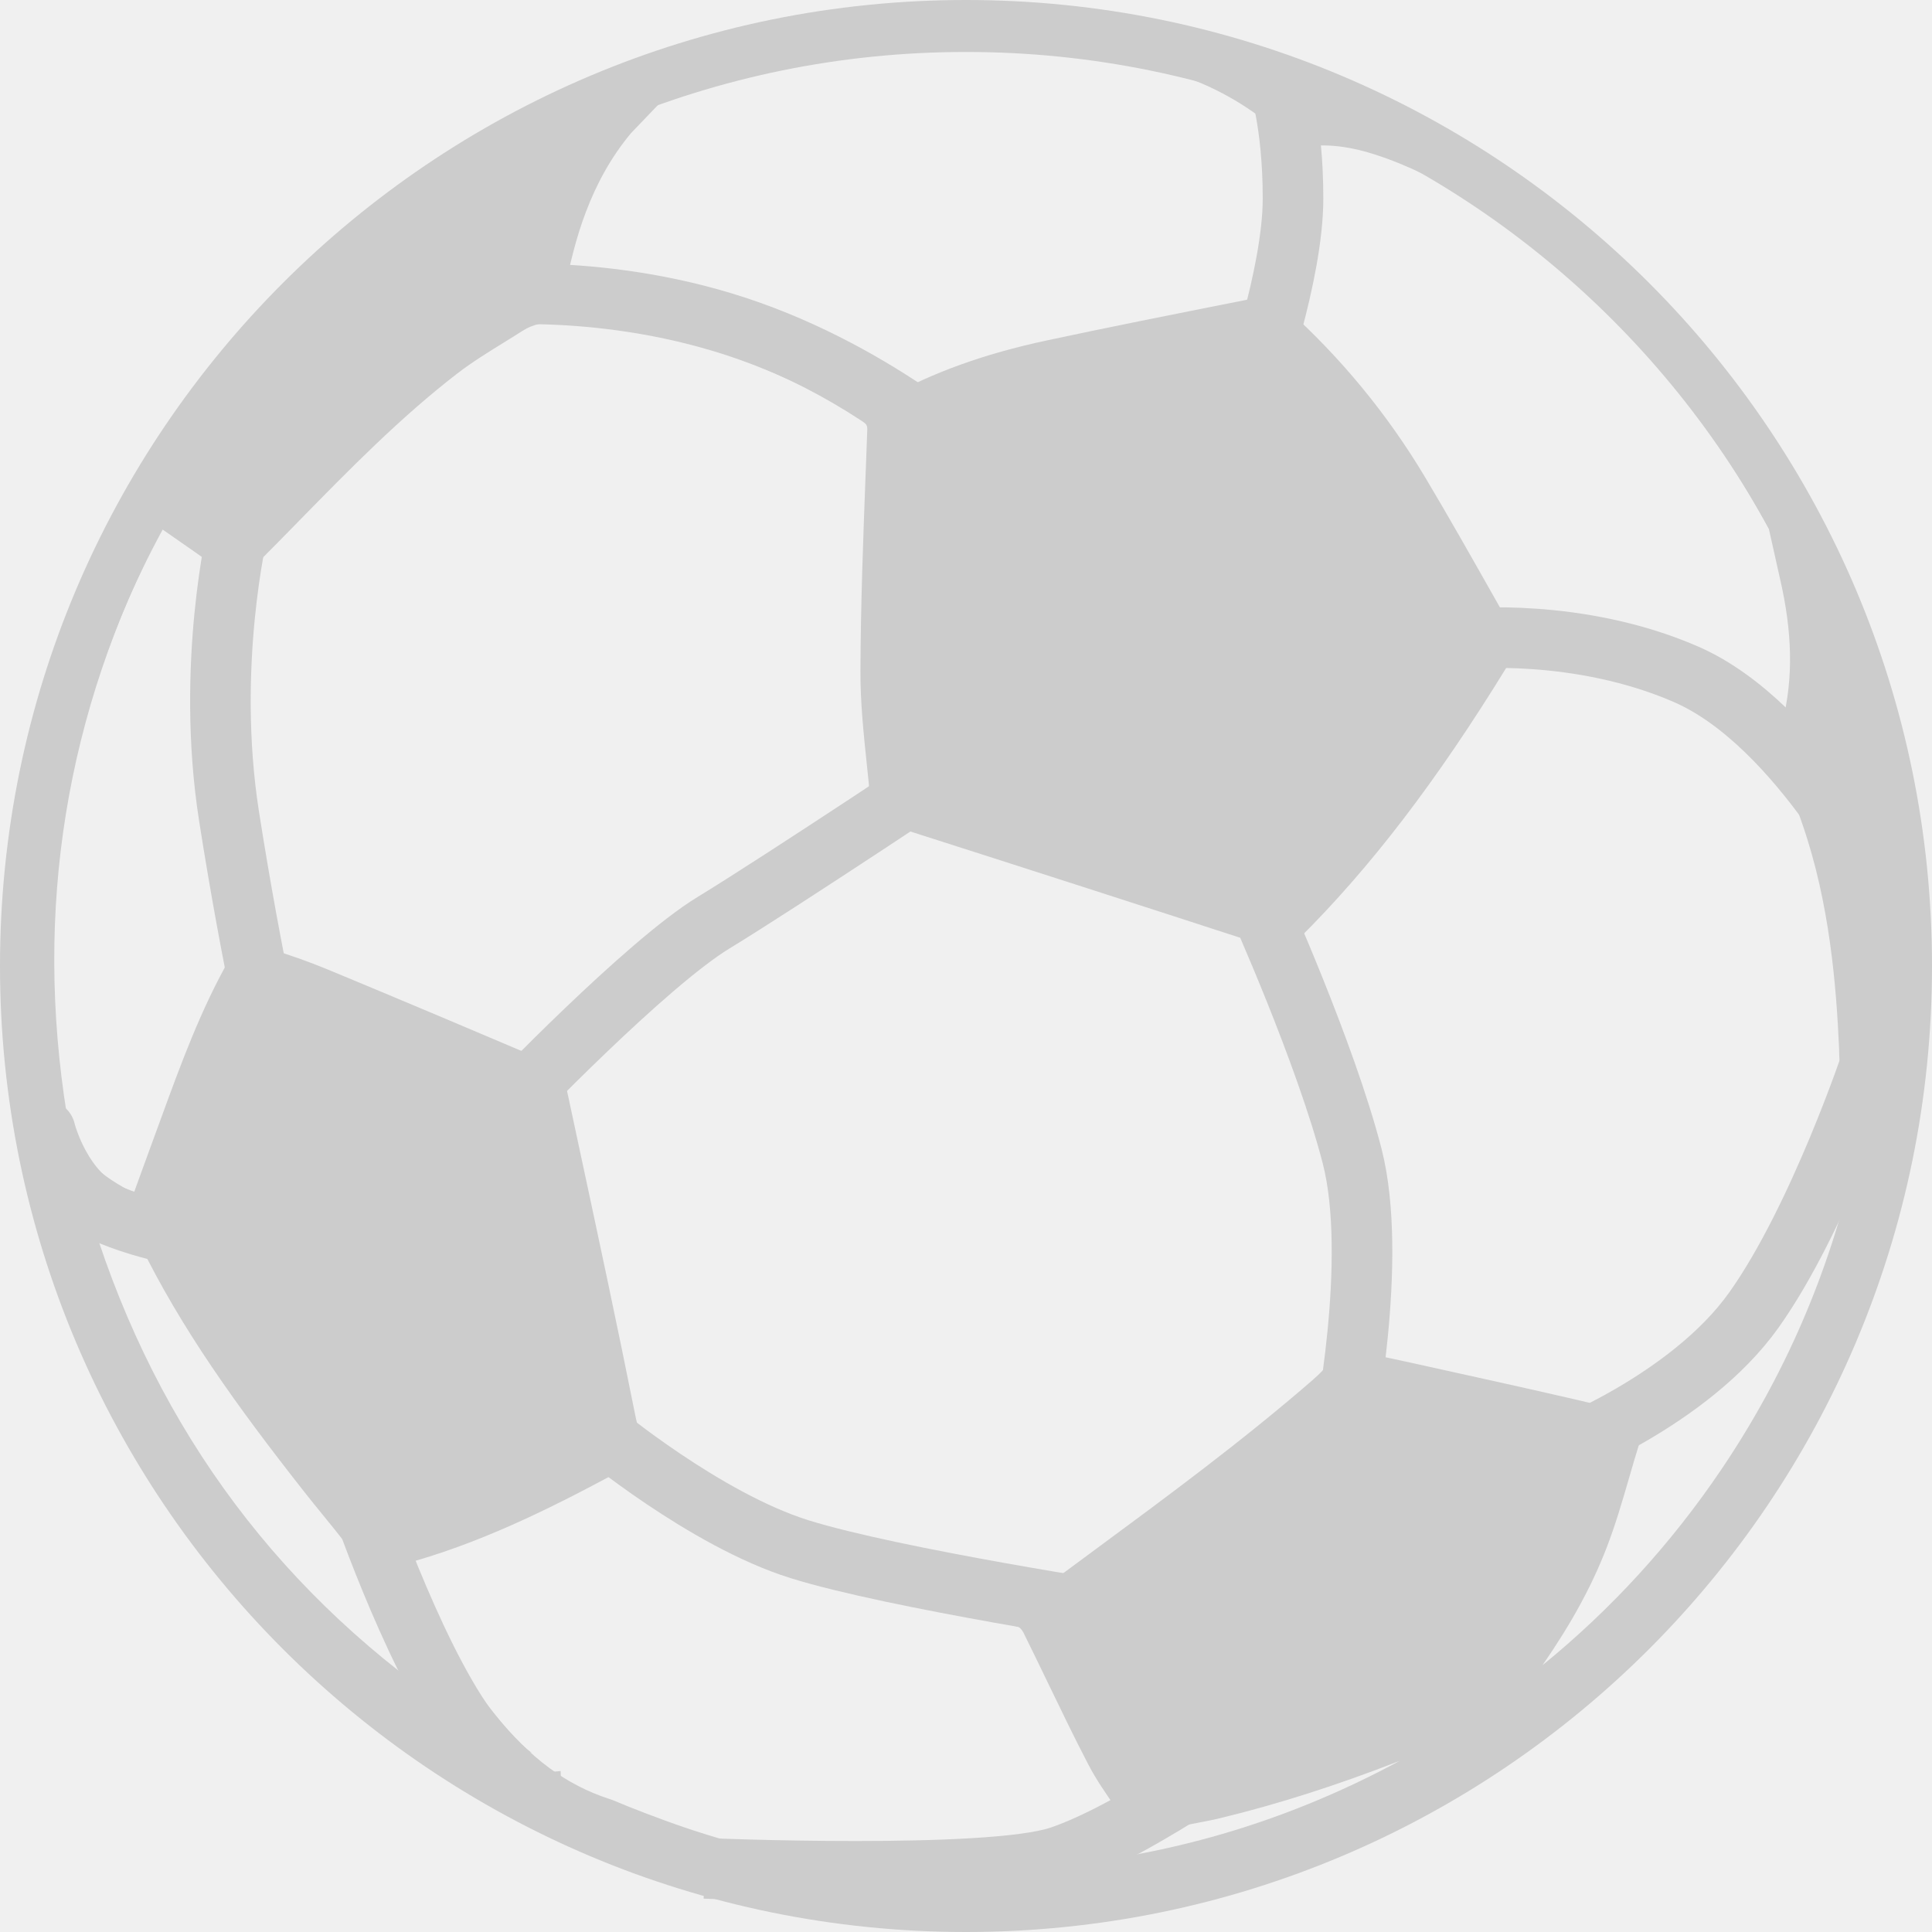
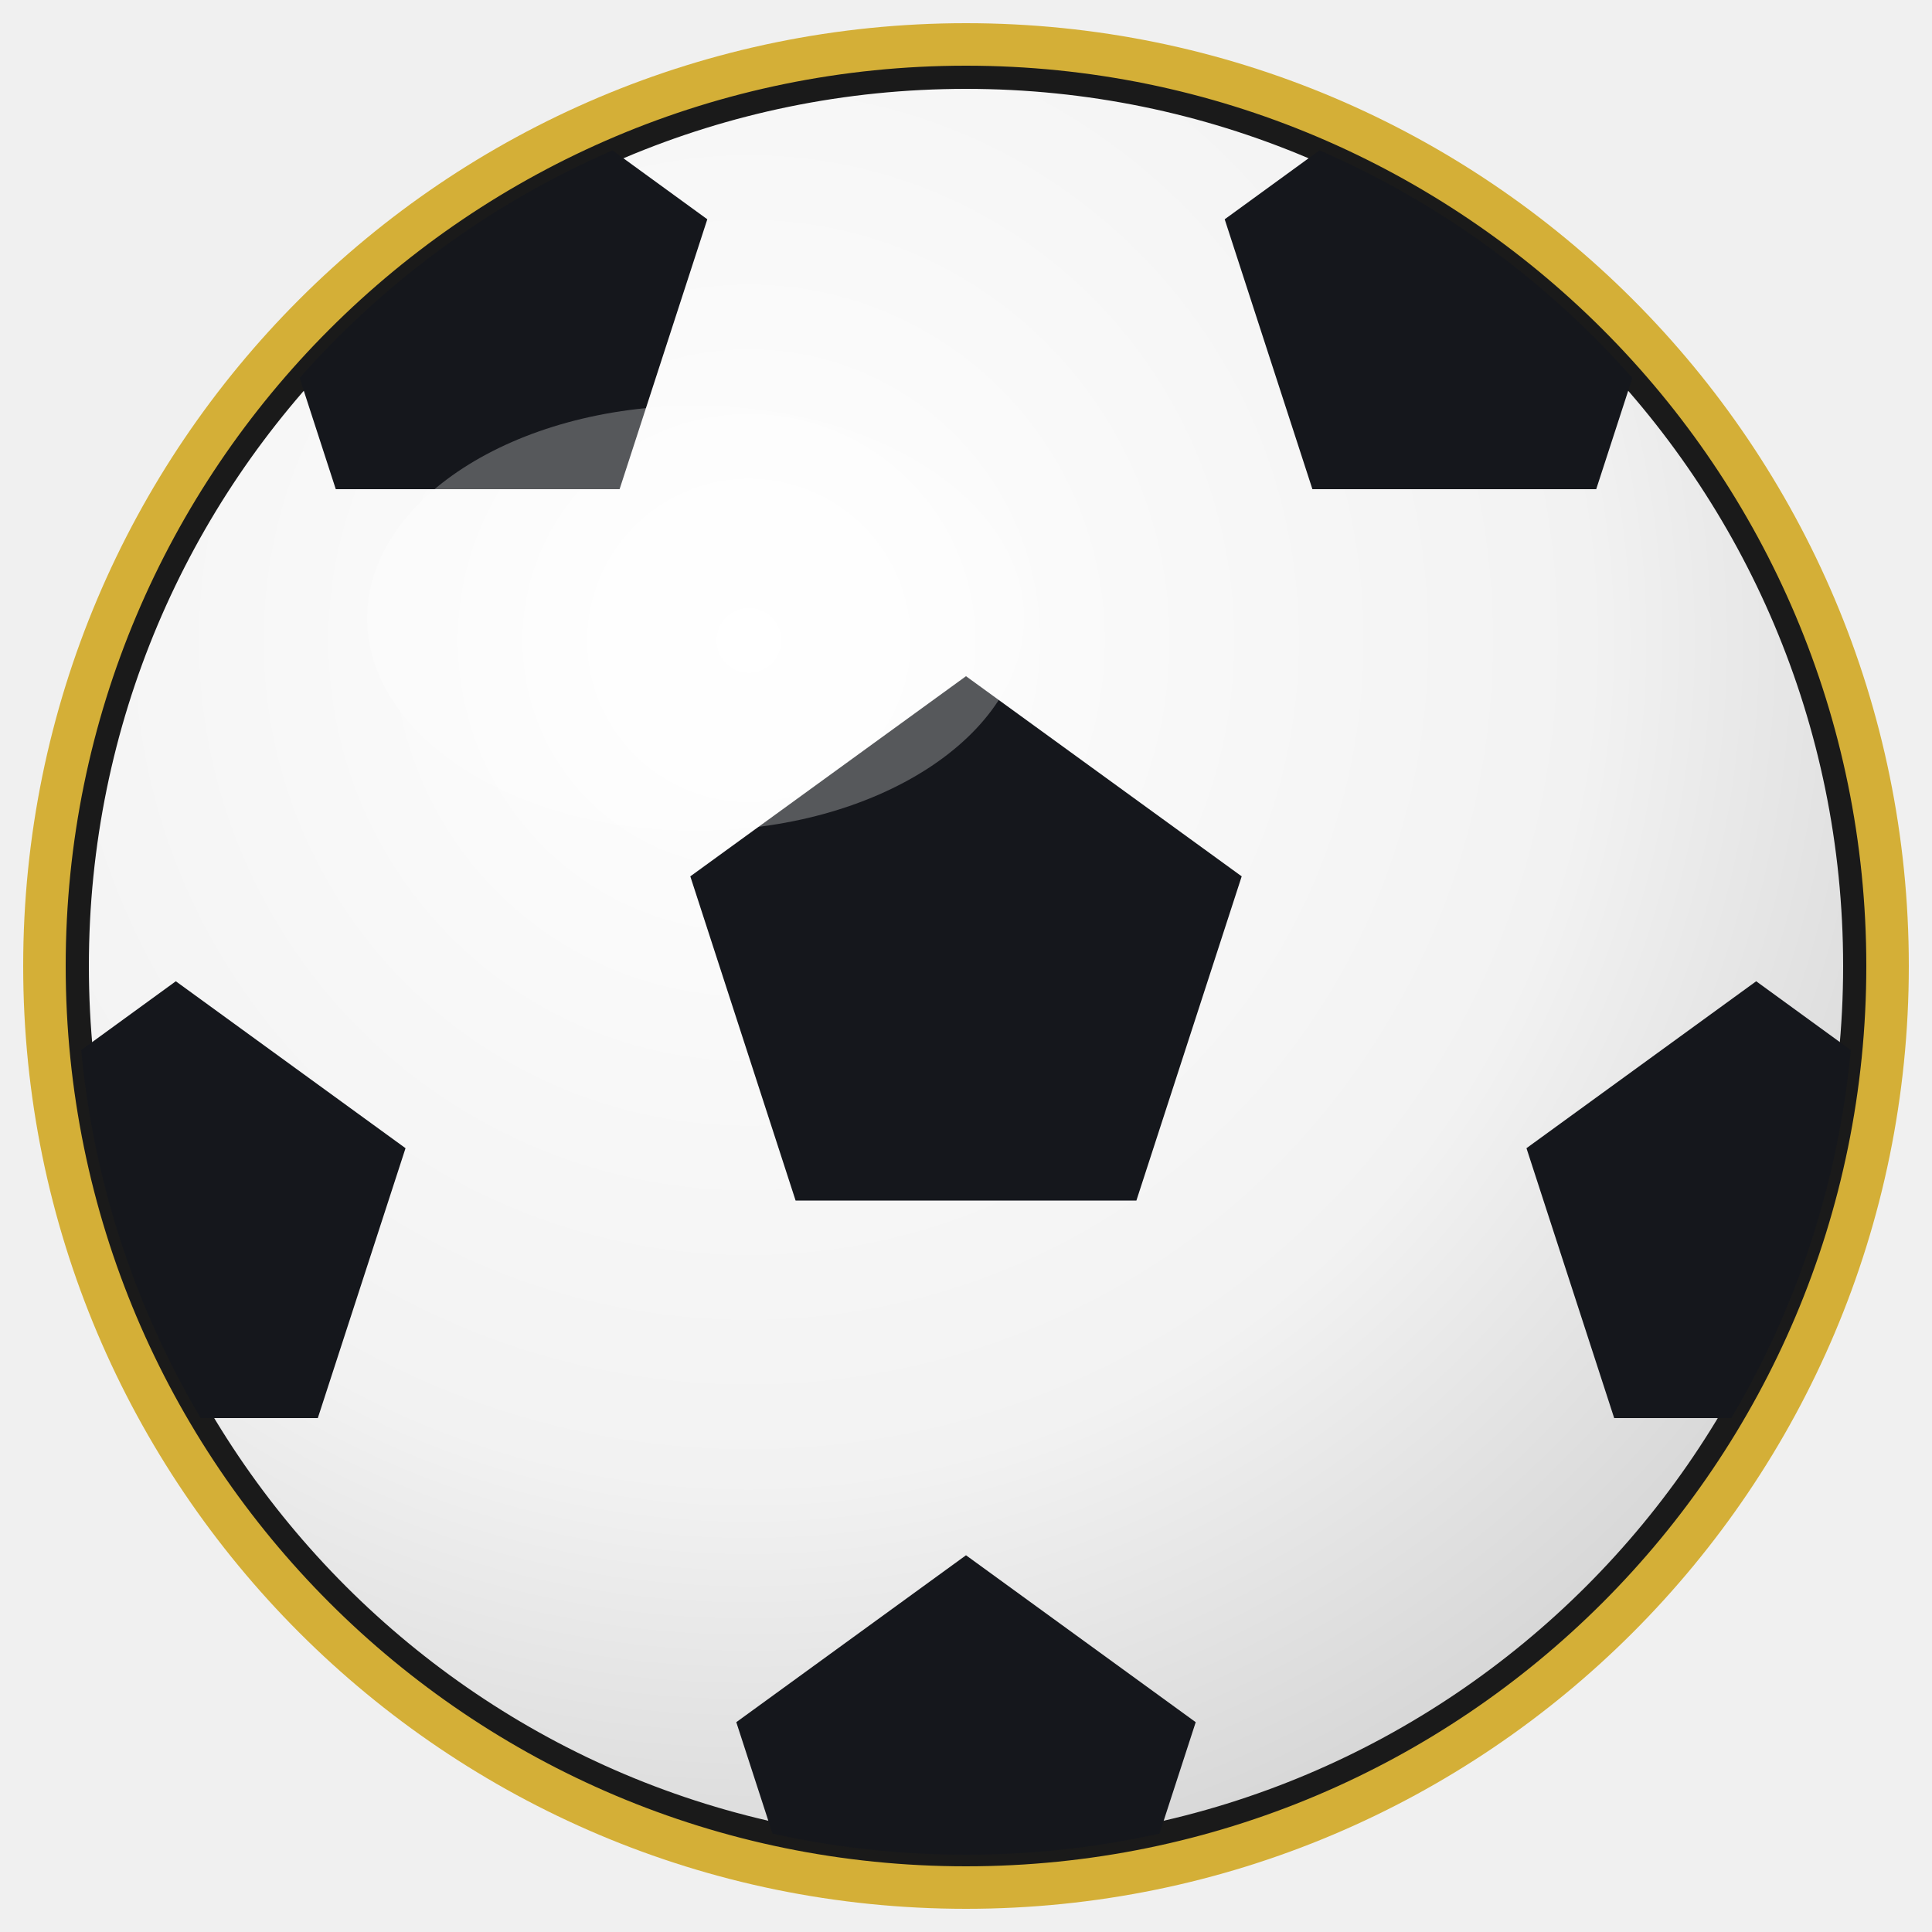
- <svg xmlns="http://www.w3.org/2000/svg" version="1.1" id="svg1" width="956.682" height="956.682" viewBox="0 0 956.682 956.682">
-   <defs id="defs1" />
-   <g id="g1" transform="translate(-177.4509,-188.3863)">
-     <circle style="fill:none;fill-opacity:1;stroke:#cccccc;stroke-width:25.731;stroke-dasharray:none;stroke-opacity:1" id="path38" cx="655.792" cy="666.727" r="465.476" />
-     <path id="path14" d="m 426.592,358.217 c 3.201,-1.973 6.402,-3.947 9.565,-5.98 5.431,-3.482 11.731,-4.762 19.263,-3.91 6.808,0.761 13.661,1.312 20.323,1.849 2.856,0.227 5.714,0.453 8.458,0.691 42.773,6.271 83.186,21.779 120.121,46.051 2.326,1.537 2.662,2.152 2.57,4.698 -0.241,6.607 -0.491,13.213 -0.742,19.833 l -0.009,0.241 c -1.229,32.441 -2.5,65.993 -2.62,99.053 -0.056,15.419 1.565,30.933 3.135,45.929 l 0.028,0.26 c 0.547,5.253 1.095,10.507 1.571,15.75 0.201,2.198 0.151,2.232 -1.104,3.06 -60.121,39.765 -112.033,81.505 -158.704,127.618 -0.276,0.27 -0.461,0.418 -0.571,0.496 -0.245,-0.049 -0.71,-0.197 -1.56,-0.564 -31.735,-13.479 -69.23,-29.371 -106.723,-44.899 -9.058,-3.755 -18.824,-7.209 -30.732,-10.867 -1.983,-0.612 -2.515,-1.026 -3.168,-3.721 -6.317,-25.979 -9.133,-52.567 -8.372,-79.04 0.751,-26.151 2.411,-52.762 4.02,-78.559 l 0.042,-0.668 c 0.504,-8.105 1.011,-16.223 1.488,-24.332 0.075,-1.283 0.704,-2.646 1.121,-3.071 7.185,-7.174 14.403,-14.546 21.383,-21.669 l 0.191,-0.201 c 24.617,-25.147 50.072,-51.143 78.365,-72.953 7.086,-5.464 14.996,-10.351 22.663,-15.097 z M 809.353,265.512 c -0.276,3.315 -0.53,6.646 -0.78,9.951 -1.524,20.069 -2.962,39.02 -9.7,57.388 -1.001,2.724 -1.937,3.572 -4.545,4.082 l -4.6,0.921 c -30.857,6.118 -62.761,12.435 -94.091,19.144 -30.836,6.606 -56.623,15.9 -78.832,28.423 -0.608,0.343 -0.875,0.358 -0.858,0.36 l 9.9e-4,1.4e-4 -0.29,1.831 0.267,-1.834 c -0.103,-0.015 -0.538,-0.119 -1.771,-0.958 -38.121,-25.886 -80.834,-42.416 -126.955,-49.12 -3.312,-0.481 -6.692,-0.919 -10.048,-1.299 -5.765,-0.663 -11.459,-1.086 -17.486,-1.531 l -2.658,-0.198 c 4.763,-25.15 12.544,-53.849 32.814,-78.254 l 21.746,-22.703 -25.563,13.552 c 7.523,-2.989 15.249,-6.016 22.921,-8.646 68.584,-23.485 139.494,-30.155 210.77,-19.794 8.57,1.246 17.279,2.768 25.888,4.504 18.736,3.774 36.386,11.366 52.459,22.568 8.923,6.201 12.094,12.267 11.312,21.612 z m 242.91,179.898 6.565,29.351 c 6.203,26.744 6.643,49.335 1.341,70.782 -28.421,-27.009 -62.967,-35.911 -96.149,-41.462 -9.98,-1.666 -17.714,-2.898 -25.079,-3.969 -3.532,-0.513 -7.068,-1 -10.588,-1.458 l -0.198,-0.029 c -2.238,-0.325 -3.191,-1.016 -4.433,-3.204 l -6.508,-11.509 c -10.978,-19.421 -22.329,-39.503 -33.979,-59.035 -18.601,-31.2 -41.743,-59.355 -68.783,-83.658 -1.557,-1.412 -1.557,-1.412 -0.78,-3.441 8.402,-22.02 10.014,-45.014 10.947,-66.692 0.141,-3.294 0.22,-6.584 0.301,-10.007 l 0.007,-0.242 c 5.728,-0.676 11.548,-0.571 17.737,0.328 4.933,0.717 9.994,1.924 15.469,3.677 33.564,10.794 61.561,31.557 82.202,48.435 51.381,42.028 92.341,93.819 121.742,153.926 0.16,0.333 0.318,0.666 0.476,0.999 z m -79.352,509.627 c 4.472,-11.53 7.951,-23.528 11.341,-35.215 1.703,-5.869 3.466,-11.946 5.323,-17.833 0.692,-2.19 1.465,-3.155 1.681,-3.313 43.352,-32.3 77.538,-76.374 104.312,-134.554 -12.395,54.612 -34.517,105.708 -65.855,152.068 -24.753,36.62 -54.47,69.124 -88.456,96.776 14.39,-20.813 24.327,-39.054 31.654,-57.929 z M 749.711,1096.657 c 6.294,-2.898 13.456,-4.255 21.048,-5.698 3.523,-0.674 7.164,-1.357 10.738,-2.225 28.357,-6.846 57.673,-16.192 89.017,-28.397 -50.347,27.241 -103.982,44.276 -160.015,50.804 13.555,-3.85 26.525,-8.648 39.211,-14.483 z M 572.153,1107.266 c -30.832,-4.482 -59.75,-14.883 -83.971,-24.48 -0.967,-0.383 -1.927,-0.792 -2.964,-1.226 -1.939,-0.834 -3.946,-1.692 -6.113,-2.398 -21.244,-6.914 -39.218,-20.212 -56.565,-41.852 -18.468,-23.043 -34.698,-44.076 -46.301,-68.021 -0.835,-1.725 -1.644,-3.513 -2.494,-5.415 0.824,-0.23 1.635,-0.449 2.447,-0.668 37.998,-10.065 73.264,-27.615 105.712,-45.062 2.38,-1.284 4.004,-1.749 5.432,-1.541 1.168,0.17 2.605,0.837 4.392,2.04 33.59,22.587 73.004,40.563 124.043,56.551 12.894,4.043 26.078,7.657 38.835,11.169 8.943,2.459 18.19,5.002 27.191,7.644 0.385,0.15 1.666,1.266 2.397,2.733 4.119,8.292 8.218,16.783 12.213,25.071 6.429,13.316 13.076,27.096 20.055,40.506 3.741,7.186 8.348,13.825 13.22,20.865 0.974,1.395 1.959,2.818 2.955,4.269 -2.444,0.777 -4.868,1.569 -7.251,2.341 l -0.321,0.102 c -10.599,3.445 -20.609,6.692 -30.932,9.098 -39.455,9.18 -74.418,12.438 -106.886,9.955 -4.948,-0.382 -10.028,-0.946 -15.095,-1.682 z M 235.82,793.206 c 5.277,2.748 8.154,5.645 10.615,10.665 20.814,42.543 47.817,80.179 81.958,123.595 2.853,3.635 5.772,7.212 8.692,10.789 4.164,5.105 8.469,10.393 12.469,15.69 3.852,5.127 6.721,9.829 8.769,14.398 9.672,21.562 22.904,42.631 41.251,65.562 -88.497,-60.897 -148.815,-145.143 -179.418,-250.629 4.964,3.565 10.117,7.049 15.664,9.93 z M 291.259,662.986 c -14.445,25.332 -24.448,52.779 -34.129,79.342 -1.72,4.722 -3.442,9.443 -5.19,14.161 -2.3,6.214 -4.553,12.448 -6.953,19.092 l -1.279,3.546 c -15.141,-7.954 -29.765,-17.746 -33.098,-38.387 -16.437,-101.81 -0.635,-199.513 46.962,-290.412 l 3.34,2.318 c 8.872,6.167 17.26,11.981 25.553,17.996 0.132,0.316 0.281,0.876 0.264,1.184 -0.578,11.409 -1.275,23.029 -1.951,34.276 l -0.015,0.281 c -1.25,20.837 -2.543,42.382 -3.16,63.634 -0.948,32.737 2.22,62.422 9.692,90.751 0.237,0.897 0.075,1.978 -0.035,2.218 z m 514.199,-4.211 c 22.256,53.222 33.273,95.648 35.723,137.556 0.683,11.687 0.505,23.719 0.332,35.443 -0.047,3.254 -0.096,6.575 -0.128,9.898 l -2.748,-0.413 0.798,7.19 c 1.095,9.82 -3.687,16.077 -12.315,23.567 -34.355,29.822 -71.592,57.298 -107.607,83.873 -5.69,4.199 -11.381,8.397 -17.065,12.61 -9.517,7.051 -16.707,9.28 -25.647,7.98 -1.829,-0.266 -3.789,-0.685 -5.824,-1.264 -54.766,-15.492 -112.633,-33.322 -165.176,-65.71 -8.079,-4.974 -11.772,-10.294 -13.63,-19.591 -8.715,-43.695 -18.209,-87.974 -27.393,-130.78 -2.225,-10.388 -4.452,-20.763 -6.669,-31.15 -0.421,-1.961 -0.263,-2.113 0.762,-3.123 46.848,-45.858 100.075,-88.498 158.204,-126.721 0.404,-0.265 1.941,-0.674 3.316,-0.475 0.141,0.021 0.278,0.053 0.404,0.086 59.324,18.917 120.569,38.652 182.034,58.648 0.865,0.287 2.288,1.572 2.627,2.376 z m 268.405,114.372 c -24.646,47.617 -53.858,83.872 -89.311,110.852 -2.568,1.958 -4.212,2.433 -7.032,2.023 -0.6,-0.087 -1.228,-0.219 -1.89,-0.383 -25.981,-6.229 -52.484,-12.075 -78.113,-17.727 -7.141,-1.577 -14.282,-3.154 -21.422,-4.744 -6.039,-1.336 -12.093,-2.607 -18.027,-3.833 l -3.192,-0.666 c 0.246,-2.861 0.504,-5.693 0.764,-8.539 0.885,-9.72 1.72,-18.896 1.976,-28.33 1.026,-37.927 -5.507,-77.747 -19.977,-121.713 -4.161,-12.65 -9.003,-25.238 -13.691,-37.398 -1.062,-2.768 -2.126,-5.523 -3.181,-8.29 -0.12,-0.314 -0.271,-0.713 -0.366,-0.996 0.044,-0.034 0.094,-0.08 0.148,-0.14 35.471,-35.17 68.217,-77.958 103.058,-134.656 2.793,-4.552 4.326,-4.559 7.015,-4.168 0.484,0.07 0.99,0.171 1.522,0.289 8.811,1.981 17.784,3.757 26.466,5.477 14.925,2.951 30.36,6.003 45.097,10.166 10.492,2.953 20.691,9.084 30.623,15.041 1.456,0.885 2.91,1.757 4.36,2.614 18.357,10.887 25.327,31.167 31.474,49.064 13.29,38.674 16.578,79.33 17.957,110.425 0.027,0.556 0.034,1.123 0.039,1.771 0.019,1.66 0.039,3.374 0.374,5.242 3.732,20.793 -4.437,38.859 -14.673,58.619 z M 280.823,942.418 c 74.43,100.067 183.3,165.097 306.553,183.121 l 0.406,0.059 c 123.777,17.992 246.968,-13.05 346.887,-87.424 C 1034.597,963.788 1099.59,854.75 1117.679,731.133 1154.938,476.525 978.52,238.957 724.409,201.588 l -0.804,-0.117 C 599.781,183.473 476.543,214.508 376.591,288.877 276.626,363.244 211.584,472.316 193.45,595.967 175.362,719.314 206.393,842.351 280.823,942.418" style="fill:#cccccc;fill-opacity:1;fill-rule:nonzero;stroke:none;stroke-width:0.133" />
-     <path style="font-variation-settings:normal;opacity:1;vector-effect:none;fill:none;fill-opacity:1;stroke:#cccccc;stroke-width:30;stroke-linecap:butt;stroke-linejoin:miter;stroke-miterlimit:4;stroke-dasharray:none;stroke-dashoffset:0;stroke-opacity:1;-inkscape-stroke:none;stop-color:#000000;stop-opacity:1" d="m 411.52,335.03 c 0,0 66.222,-7.884 137.175,17.344 70.953,25.228 119.831,72.529 119.831,72.529" id="path37" />
-     <path style="fill:none;fill-opacity:1;stroke:#cccccc;stroke-width:30;stroke-dasharray:none;stroke-opacity:1" d="m 295.254,450.588 c 0,0 -16.099,67.321 -4.391,141.96 11.708,74.639 23.416,122.934 23.416,122.934" id="path41" />
-     <path style="fill:none;fill-opacity:1;stroke:#cccccc;stroke-width:30;stroke-dasharray:none;stroke-opacity:1" d="m 429.896,735.972 c 0,0 67.321,-70.248 100.982,-90.737 33.661,-20.489 125.861,-81.956 125.861,-81.956" id="path42" />
-     <path style="fill:none;fill-opacity:1;stroke:#cccccc;stroke-width:30;stroke-dasharray:none;stroke-opacity:1" d="m 473.801,896.957 c 0,0 52.686,43.905 99.518,58.54 46.832,14.635 162.449,32.197 162.449,32.197" id="path43" />
-     <path style="fill:none;fill-opacity:1;stroke:#cccccc;stroke-width:30;stroke-dasharray:none;stroke-opacity:1" d="m 842.604,898.42 c 0,0 17.562,-86.347 4.391,-137.569 C 833.823,709.629 800.162,634.99 800.162,634.99" id="path44" />
-     <path style="fill:none;fill-opacity:1;stroke:#cccccc;stroke-width:30;stroke-dasharray:none;stroke-opacity:1" d="m 902.608,504.738 c 0,0 56.301,-5.742 109.763,17.562 57.077,24.88 99.518,111.226 99.518,111.226" id="path45" />
-     <path style="fill:none;fill-opacity:1;stroke:#cccccc;stroke-width:30;stroke-dasharray:none;stroke-opacity:1" d="m 797.235,381.804 c 0,0 20.489,-57.077 20.489,-95.128 0,-38.051 -7.318,-58.54 -7.318,-58.54" id="path46" />
-     <path style="fill:none;fill-opacity:1;stroke:#cccccc;stroke-width:30;stroke-dasharray:none;stroke-opacity:1" d="m 356.721,933.545 c 0,0 29.27,84.883 57.077,117.08 27.807,32.197 26.343,16.099 26.343,16.099" id="path47" />
-     <path style="fill:none;fill-opacity:1;stroke:#cccccc;stroke-width:30;stroke-linecap:round;stroke-dasharray:none;stroke-opacity:1" d="m 273.301,798.902 c -1.464,7.318 13.172,4.391 13.172,4.391 0,0 -29.27,-2.927 -54.15,-13.172 -24.88,-10.245 -32.532,-41.94 -32.532,-41.94" id="path48" />
-     <path style="fill:none;fill-opacity:1;stroke:#cccccc;stroke-width:30;stroke-dasharray:none;stroke-opacity:1" d="m 947.976,907.202 c 0,0 65.858,-24.88 98.055,-70.248 32.197,-45.369 58.54,-124.398 58.54,-124.398" id="path49" />
-     <path style="fill:none;fill-opacity:1;stroke:#cccccc;stroke-width:30;stroke-dasharray:none;stroke-opacity:1" d="m 792.845,1056.479 c 0,0 -55.613,39.515 -90.737,51.223 -35.124,11.708 -175.62,5.854 -175.62,5.854" id="path50" />
+ <svg xmlns="http://www.w3.org/2000/svg" viewBox="0 0 100 100" role="img" aria-label="soccer ball">
+   <defs>
+     <clipPath id="ball">
+       <circle cx="50" cy="50" r="46" />
+     </clipPath>
+     <radialGradient id="sheen" cx="38%" cy="32%" r="75%">
+       <stop offset="0%" stop-color="#ffffff" />
+       <stop offset="62%" stop-color="#f2f2f2" />
+       <stop offset="100%" stop-color="#d2d2d2" />
+     </radialGradient>
+   </defs>
+   <circle cx="50" cy="50" r="47.6" fill="none" stroke="#d4af37" stroke-width="2.4" />
+   <circle cx="50" cy="50" r="46" fill="url(#sheen)" stroke="#1a1a1a" stroke-width="1.2" />
+   <g clip-path="url(#ball)">
+     <g fill="#15171c">
+       <polygon points="50.00,35.00 64.27,45.36 58.82,62.14 41.18,62.14 35.73,45.36" />
+       <polygon points="67.93,25.32 63.39,11.35 75.27,2.71 87.16,11.35 82.62,25.32" />
+       <polygon points="79.01,59.43 90.90,50.79 102.78,59.43 98.24,73.40 83.55,73.40" />
+       <polygon points="50.00,80.50 61.89,89.14 57.35,103.11 42.65,103.11 38.11,89.14" />
+       <polygon points="20.99,59.43 16.45,73.40 1.76,73.40 -2.78,59.43 9.10,50.79" />
+       <polygon points="32.07,25.32 17.38,25.32 12.84,11.35 24.73,2.71 36.61,11.35" />
+     </g>
+     <g fill="none" stroke="#15171c" stroke-width="1.6" stroke-linecap="round">
+       M50.00,35.00 L50.00,4.00 M64.27,45.36 L93.75,35.79 M58.82,62.14 L77.04,87.21 M41.18,62.14 L22.96,87.21 M35.73,45.36 L6.25,35.79
+     </g>
  </g>
+   <ellipse cx="36" cy="32" rx="17" ry="11" fill="#ffffff" opacity="0.28" />
</svg>
